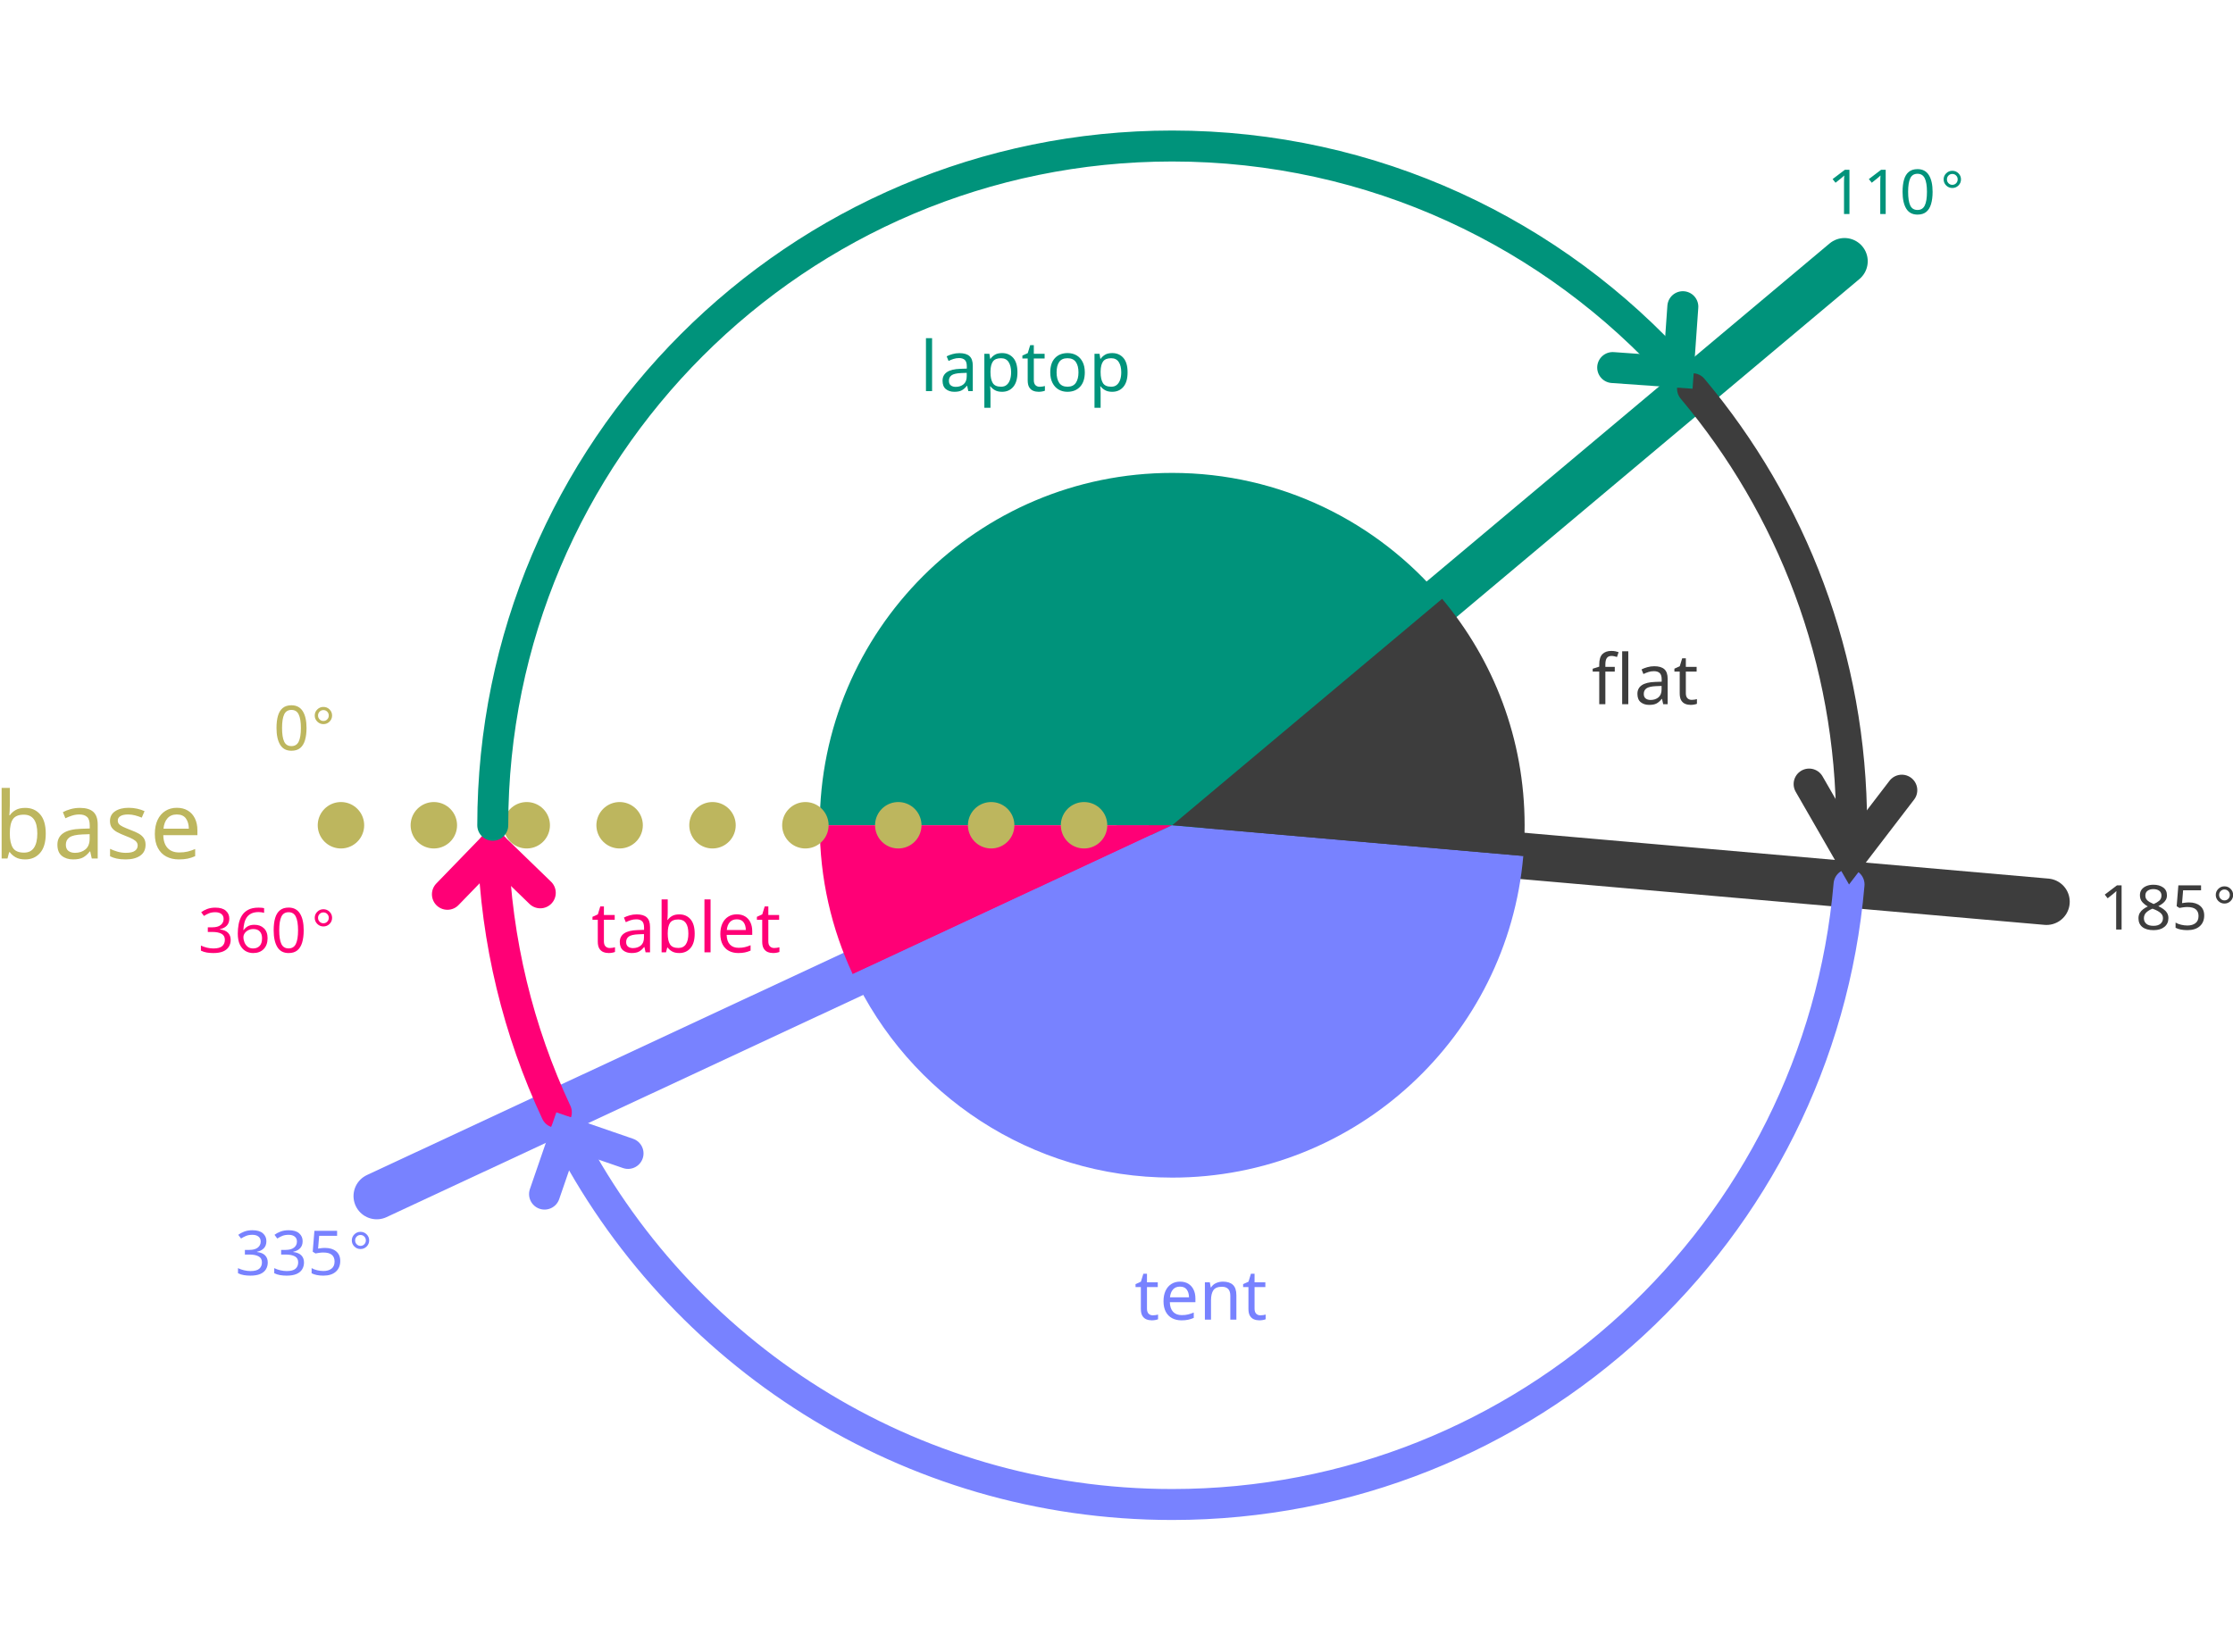
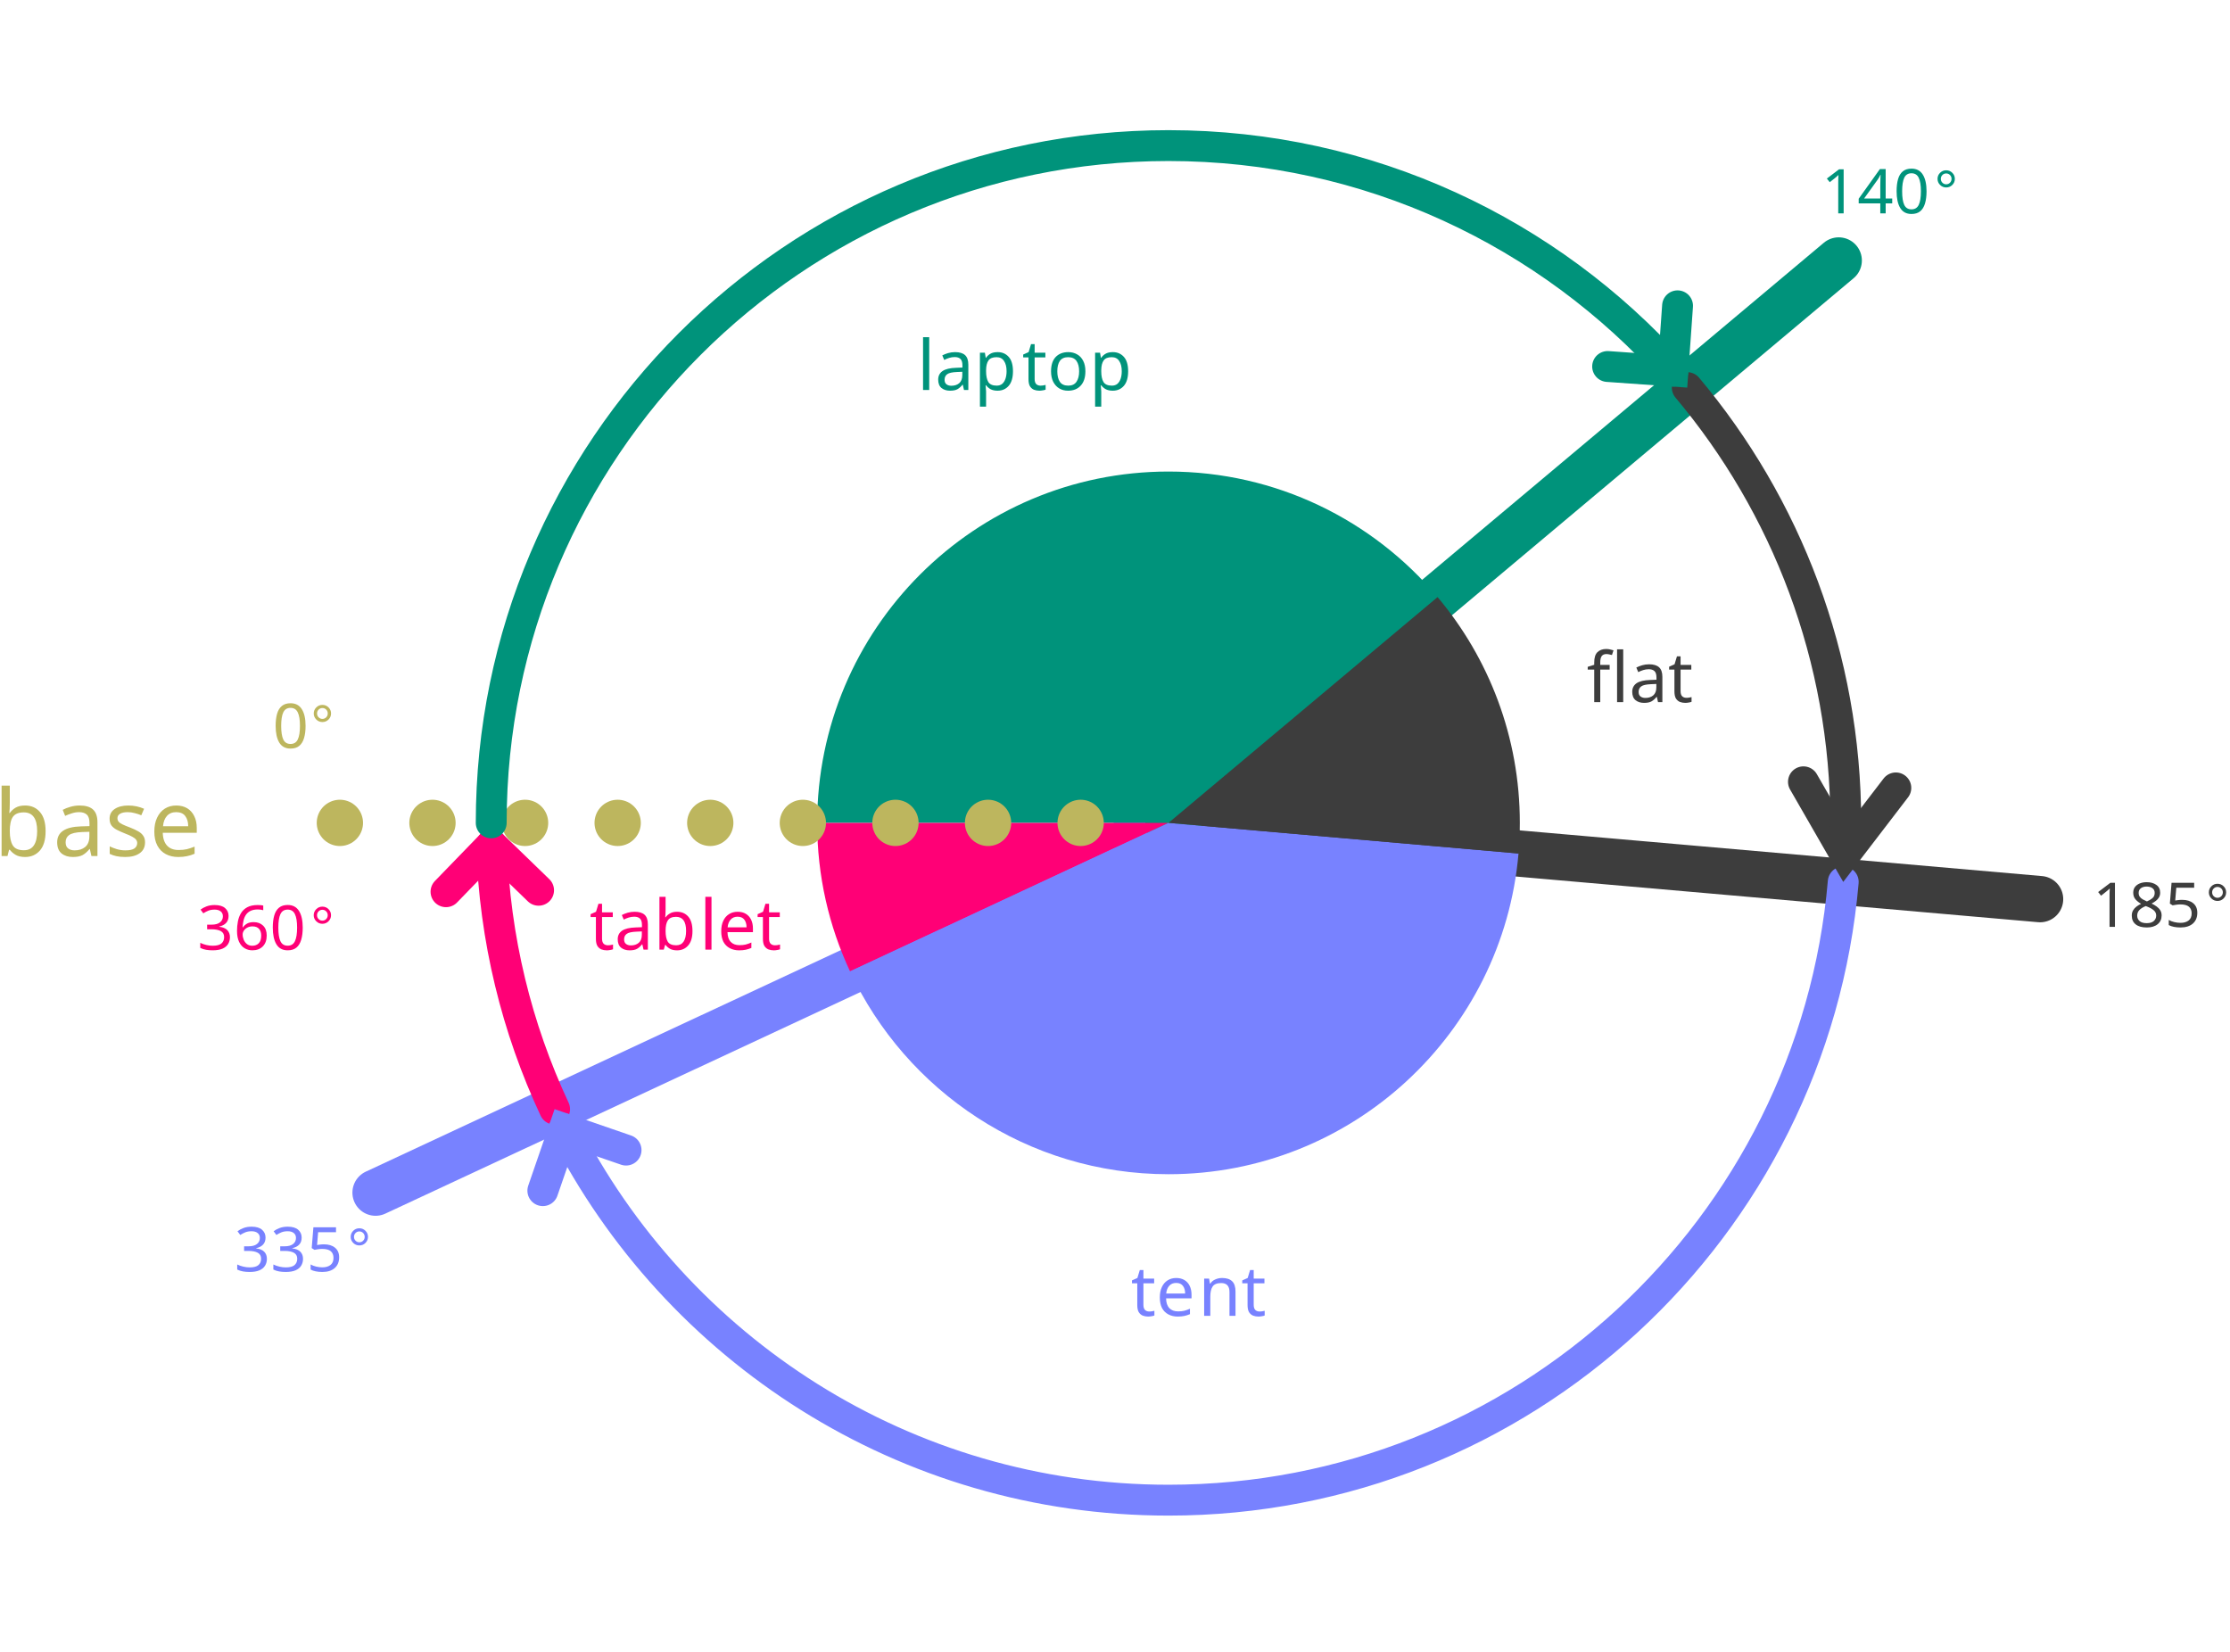
- <svg xmlns="http://www.w3.org/2000/svg" width="100%" height="100%" viewBox="0 0 1202 889" version="1.1" xml:space="preserve" style="fill-rule:evenodd;clip-rule:evenodd;stroke-linecap:round;stroke-linejoin:round;stroke-miterlimit:1;">
-   <text x="610.658px" y="710.535px" style="font-family:'ArialRoundedMTBold', 'Arial Rounded MT Bold', sans-serif;font-size:37.5px;fill:#7882ff;">t<tspan x="624.241px 647.042px 670.218px " y="710.535px 710.535px 710.535px ">ent</tspan>
-   </text>
-   <text x="318.327px" y="512.769px" style="font-family:'ArialRoundedMTBold', 'Arial Rounded MT Bold', sans-serif;font-size:37.5px;fill:#ff0076;">t<tspan x="331.91px 354.205px 377.681px 388.079px 410.88px " y="512.769px 512.769px 512.769px 512.769px 512.769px ">ablet</tspan>
-   </text>
-   <text x="495.247px" y="210.581px" style="font-family:'ArialRoundedMTBold', 'Arial Rounded MT Bold', sans-serif;font-size:37.5px;fill:#00937b;">l<tspan x="505.645px 527.941px 551.922px 565.505px 588.681px " y="210.581px 210.581px 210.581px 210.581px 210.581px ">aptop</tspan>
-   </text>
-   <text x="856.762px" y="379.157px" style="font-family:'ArialRoundedMTBold', 'Arial Rounded MT Bold', sans-serif;font-size:37.5px;fill:#3d3d3d;">f<tspan x="870.008px 880.407px 902.252px " y="379.157px 379.157px 379.157px ">lat</tspan>
-   </text>
-   <text x="-3.372px" y="462.234px" style="font-family:'ArialRoundedMTBold', 'Arial Rounded MT Bold', sans-serif;font-size:50px;fill:#bdb65e;">b<tspan x="28.603px 59.004px 86.733px " y="462.234px 462.234px 462.234px ">ase</tspan>
-   </text>
-   <path d="M630.971,444.339l-428.177,199.662" style="fill:none;stroke:#7882ff;stroke-width:25px;" />
-   <path d="M630.971,444.339l470.643,41.176" style="fill:none;stroke:#3d3d3d;stroke-width:25px;" />
-   <path d="M776.276,322.413l-145.305,121.926l-189.714,0c0,-104.706 85.008,-189.715 189.714,-189.715c58.3,0 110.493,26.355 145.305,67.789Z" style="fill:#00937b;" />
-   <path d="M630.971,444.339l361.911,-303.679" style="fill:none;stroke:#00937b;stroke-width:25px;" />
-   <path d="M441.257,444.339l189.714,0l-171.959,80.186c-11.391,-24.362 -17.755,-51.537 -17.755,-80.186Z" style="fill:#ff0076;" />
-   <path d="M459.012,524.525l171.959,-80.186l189.002,16.535c-8.389,96.976 -89.866,173.179 -189.002,173.179c-76.057,0 -141.72,-44.853 -171.959,-109.528Z" style="fill:#7882ff;" />
-   <path d="M776.276,322.413c27.711,32.982 44.41,75.519 44.41,121.926c0,5.571 -0.241,11.086 -0.713,16.535l-189.002,-16.535l145.305,-121.926Z" style="fill:#3d3d3d;" />
-   <path d="M158.53,444.339l472.441,0" style="fill:none;stroke:#bdb65e;stroke-width:25px;stroke-dasharray:0,50,0,0;stroke-dashoffset:25;" />
-   <path d="M240.835,481.515l24.601,-25.393l25.392,24.601" style="fill:none;stroke:#ff0076;stroke-width:16.67px;stroke-linejoin:miter;stroke-miterlimit:10;" />
-   <path d="M299.476,598.918c-20.391,-43.612 -32.426,-91.899 -34.04,-142.796" style="fill:none;stroke:#ff0076;stroke-width:16.67px;stroke-linejoin:miter;" />
-   <path d="M293.121,642.937l11.519,-33.426l33.426,11.519" style="fill:none;stroke:#7882ff;stroke-width:16.67px;stroke-linejoin:miter;stroke-miterlimit:10;" />
-   <path d="M995.321,476.215c-16.173,186.945 -173.241,333.846 -364.35,333.846c-142.429,0 -265.951,-81.595 -326.331,-200.55" style="fill:none;stroke:#7882ff;stroke-width:16.67px;stroke-linejoin:miter;" />
-   <path d="M1023.72,425.452l-27.414,35.773l-22.477,-39.065" style="fill:none;stroke:#3d3d3d;stroke-width:16.67px;stroke-linejoin:miter;stroke-miterlimit:10;" />
-   <path d="M911.084,209.296c53.419,63.581 85.61,145.583 85.61,235.043c0,5.659 -0.129,11.289 -0.384,16.886" style="fill:none;stroke:#3d3d3d;stroke-width:16.67px;stroke-linejoin:miter;" />
-   <path d="M905.854,165.129l-2.495,35.267l-35.267,-2.495" style="fill:none;stroke:#00937b;stroke-width:16.67px;stroke-linejoin:miter;stroke-miterlimit:10;" />
-   <path d="M265.249,444.339c0,-201.848 163.875,-365.722 365.722,-365.722c108.155,0 205.407,47.049 272.388,121.779" style="fill:none;stroke:#00937b;stroke-width:16.67px;stroke-linejoin:miter;" />
-   <g transform="matrix(1,0,0,1,-7248.42,-2444.86)">
-     <g transform="matrix(1.02321,0,0,1,-191.063,0)">
-       <text x="8231.86px" y="2560.08px" style="font-family:'ArialRoundedMTBold', 'Arial Rounded MT Bold', sans-serif;font-size:33.333px;fill:#00937b;">110</text>
+ <svg xmlns="http://www.w3.org/2000/svg" width="100%" height="100%" viewBox="0 0 289 214" version="1.1" xml:space="preserve" style="fill-rule:evenodd;clip-rule:evenodd;stroke-linecap:round;stroke-linejoin:round;stroke-miterlimit:1;">
+   <g>
+     <text x="146.558px" y="170.528px" style="font-family:'ArialRoundedMTBold', 'Arial Rounded MT Bold', sans-serif;font-size:9px;fill:#7882ff;">te<tspan x="155.29px 160.852px " y="170.528px 170.528px ">nt</tspan>
+     </text>
+     <text x="76.398px" y="123.065px" style="font-family:'ArialRoundedMTBold', 'Arial Rounded MT Bold', sans-serif;font-size:9px;fill:#ff0076;">tab<tspan x="90.643px 93.139px 98.611px " y="123.065px 123.065px 123.065px ">let</tspan>
+     </text>
+     <text x="118.859px" y="50.54px" style="font-family:'ArialRoundedMTBold', 'Arial Rounded MT Bold', sans-serif;font-size:9px;fill:#00937b;">lap<tspan x="132.461px 135.721px 141.283px " y="50.54px 50.54px 50.54px ">top</tspan>
+     </text>
+     <text x="205.623px" y="90.998px" style="font-family:'ArialRoundedMTBold', 'Arial Rounded MT Bold', sans-serif;font-size:9px;fill:#3d3d3d;">f<tspan x="208.802px 211.298px 216.541px " y="90.998px 90.998px 90.998px ">lat</tspan>
+     </text>
+     <text x="-0.809px" y="110.936px" style="font-family:'ArialRoundedMTBold', 'Arial Rounded MT Bold', sans-serif;font-size:12px;fill:#bdb65e;">b<tspan x="6.865px 14.161px 20.816px " y="110.936px 110.936px 110.936px ">ase</tspan>
+     </text>
+     <path d="M151.433,106.641l-102.762,47.919" style="fill:none;stroke:#7882ff;stroke-width:6px;" />
+     <path d="M151.433,106.641l112.954,9.883" style="fill:none;stroke:#3d3d3d;stroke-width:6px;" />
+     <path d="M186.306,77.379l-34.873,29.262l-45.531,0c0,-25.129 20.402,-45.531 45.531,-45.531c13.992,0 26.518,6.325 34.873,16.269Z" style="fill:#00937b;" />
+     <path d="M151.433,106.641l86.859,-72.883" style="fill:none;stroke:#00937b;stroke-width:6px;" />
+     <path d="M105.902,106.641l45.531,0l-41.27,19.245c-2.734,-5.847 -4.261,-12.369 -4.261,-19.245Z" style="fill:#ff0076;" />
+     <path d="M110.163,125.886l41.27,-19.245l45.361,3.969c-2.014,23.274 -21.568,41.563 -45.361,41.563c-18.254,0 -34.013,-10.765 -41.27,-26.287Z" style="fill:#7882ff;" />
+     <path d="M186.306,77.379c6.651,7.916 10.659,18.125 10.659,29.262c0,1.337 -0.058,2.661 -0.171,3.969l-45.361,-3.969l34.873,-29.262Z" style="fill:#3d3d3d;" />
+     <path d="M38.047,106.641l113.386,0" style="fill:none;stroke:#bdb65e;stroke-width:6px;stroke-dasharray:0,12,0,0;stroke-dashoffset:6;" />
+     <path d="M57.8,115.564l5.905,-6.095l6.094,5.905" style="fill:none;stroke:#ff0076;stroke-width:4px;stroke-linejoin:miter;stroke-miterlimit:10;" />
+     <path d="M71.874,143.74c-4.894,-10.467 -7.782,-22.055 -8.169,-34.271" style="fill:none;stroke:#ff0076;stroke-width:4px;stroke-linejoin:miter;" />
+     <path d="M70.349,154.305l2.764,-8.022l8.023,2.764" style="fill:none;stroke:#7882ff;stroke-width:4px;stroke-linejoin:miter;stroke-miterlimit:10;" />
+     <path d="M238.877,114.292c-3.881,44.866 -41.578,80.123 -87.444,80.123c-34.183,0 -63.828,-19.583 -78.32,-48.132" style="fill:none;stroke:#7882ff;stroke-width:4px;stroke-linejoin:miter;" />
+     <path d="M245.694,102.108l-6.58,8.586l-5.394,-9.376" style="fill:none;stroke:#3d3d3d;stroke-width:4px;stroke-linejoin:miter;stroke-miterlimit:10;" />
+     <path d="M218.66,50.231c12.821,15.26 20.546,34.94 20.546,56.41c0,1.359 -0.03,2.71 -0.092,4.053" style="fill:none;stroke:#3d3d3d;stroke-width:4px;stroke-linejoin:miter;" />
+     <path d="M217.405,39.631l-0.599,8.464l-8.464,-0.599" style="fill:none;stroke:#00937b;stroke-width:4px;stroke-linejoin:miter;stroke-miterlimit:10;" />
+     <path d="M63.66,106.641c0,-48.443 39.33,-87.773 87.773,-87.773c25.957,0 49.298,11.292 65.373,29.227" style="fill:none;stroke:#00937b;stroke-width:4px;stroke-linejoin:miter;" />
+     <g transform="matrix(0.24,0,0,0.24,-1739.62,-586.767)">
+       <g transform="matrix(1.02321,0,0,1,-191.063,0)">
+         <text x="8231.86px" y="2560.08px" style="font-family:'ArialRoundedMTBold', 'Arial Rounded MT Bold', sans-serif;font-size:33.333px;fill:#00937b;">140</text>
+       </g>
+       <text x="8292.67px" y="2560.08px" style="font-family:'ArialMT', 'Arial', sans-serif;font-size:33.333px;fill:#00937b;">°</text>
    </g>
-     <text x="8292.67px" y="2560.08px" style="font-family:'ArialMT', 'Arial', sans-serif;font-size:33.333px;fill:#00937b;">°</text>
-   </g>
-   <g transform="matrix(1,0,0,1,-7101.93,-2059.59)">
-     <g transform="matrix(1.02321,0,0,1,-191.063,0)">
-       <text x="8231.86px" y="2560.08px" style="font-family:'ArialRoundedMTBold', 'Arial Rounded MT Bold', sans-serif;font-size:33.333px;fill:#3d3d3d;">185</text>
+     <g transform="matrix(0.24,0,0,0.24,-1704.46,-494.302)">
+       <g transform="matrix(1.02321,0,0,1,-191.063,0)">
+         <text x="8231.86px" y="2560.08px" style="font-family:'ArialRoundedMTBold', 'Arial Rounded MT Bold', sans-serif;font-size:33.333px;fill:#3d3d3d;">185</text>
+       </g>
+       <text x="8292.67px" y="2560.08px" style="font-family:'ArialMT', 'Arial', sans-serif;font-size:33.333px;fill:#3d3d3d;">°</text>
    </g>
-     <text x="8292.67px" y="2560.08px" style="font-family:'ArialMT', 'Arial', sans-serif;font-size:33.333px;fill:#3d3d3d;">°</text>
-   </g>
-   <g transform="matrix(1,0,0,1,-8105.28,-1873.57)">
-     <g transform="matrix(1.02321,0,0,1,-191.063,0)">
-       <text x="8231.86px" y="2560.08px" style="font-family:'ArialRoundedMTBold', 'Arial Rounded MT Bold', sans-serif;font-size:33.333px;fill:#7882ff;">335</text>
+     <g transform="matrix(0.24,0,0,0.24,-1945.27,-449.657)">
+       <g transform="matrix(1.02321,0,0,1,-191.063,0)">
+         <text x="8231.86px" y="2560.08px" style="font-family:'ArialRoundedMTBold', 'Arial Rounded MT Bold', sans-serif;font-size:33.333px;fill:#7882ff;">335</text>
+       </g>
+       <text x="8292.67px" y="2560.08px" style="font-family:'ArialMT', 'Arial', sans-serif;font-size:33.333px;fill:#7882ff;">°</text>
    </g>
-     <text x="8292.67px" y="2560.08px" style="font-family:'ArialMT', 'Arial', sans-serif;font-size:33.333px;fill:#7882ff;">°</text>
-   </g>
-   <g transform="matrix(1,0,0,1,-8125.24,-2047.26)">
-     <g transform="matrix(1.02321,0,0,1,-191.063,0)">
-       <text x="8231.86px" y="2560.08px" style="font-family:'ArialRoundedMTBold', 'Arial Rounded MT Bold', sans-serif;font-size:33.333px;fill:#ff0076;">360</text>
+     <g transform="matrix(0.24,0,0,0.24,-1950.06,-491.341)">
+       <g transform="matrix(1.02321,0,0,1,-191.063,0)">
+         <text x="8231.86px" y="2560.08px" style="font-family:'ArialRoundedMTBold', 'Arial Rounded MT Bold', sans-serif;font-size:33.333px;fill:#ff0076;">360</text>
+       </g>
+       <text x="8292.67px" y="2560.08px" style="font-family:'ArialMT', 'Arial', sans-serif;font-size:33.333px;fill:#ff0076;">°</text>
    </g>
-     <text x="8292.67px" y="2560.08px" style="font-family:'ArialMT', 'Arial', sans-serif;font-size:33.333px;fill:#ff0076;">°</text>
-   </g>
-   <g transform="matrix(1,0,0,1,-7138.09,-2365.87)">
-     <g transform="matrix(1.02321,0,0,1,-169.092,0)">
-       <text x="7285.25px" y="2769.76px" style="font-family:'ArialRoundedMTBold', 'Arial Rounded MT Bold', sans-serif;font-size:33.333px;fill:#bdb65e;">0</text>
+     <g transform="matrix(0.24,0,0,0.24,-1713.14,-567.809)">
+       <g transform="matrix(1.02321,0,0,1,-169.092,0)">
+         <text x="7285.25px" y="2769.76px" style="font-family:'ArialRoundedMTBold', 'Arial Rounded MT Bold', sans-serif;font-size:33.333px;fill:#bdb65e;">0</text>
+       </g>
+       <text x="7305.52px" y="2769.76px" style="font-family:'ArialMT', 'Arial', sans-serif;font-size:33.333px;fill:#bdb65e;">°</text>
    </g>
-     <text x="7305.52px" y="2769.76px" style="font-family:'ArialMT', 'Arial', sans-serif;font-size:33.333px;fill:#bdb65e;">°</text>
  </g>
</svg>
